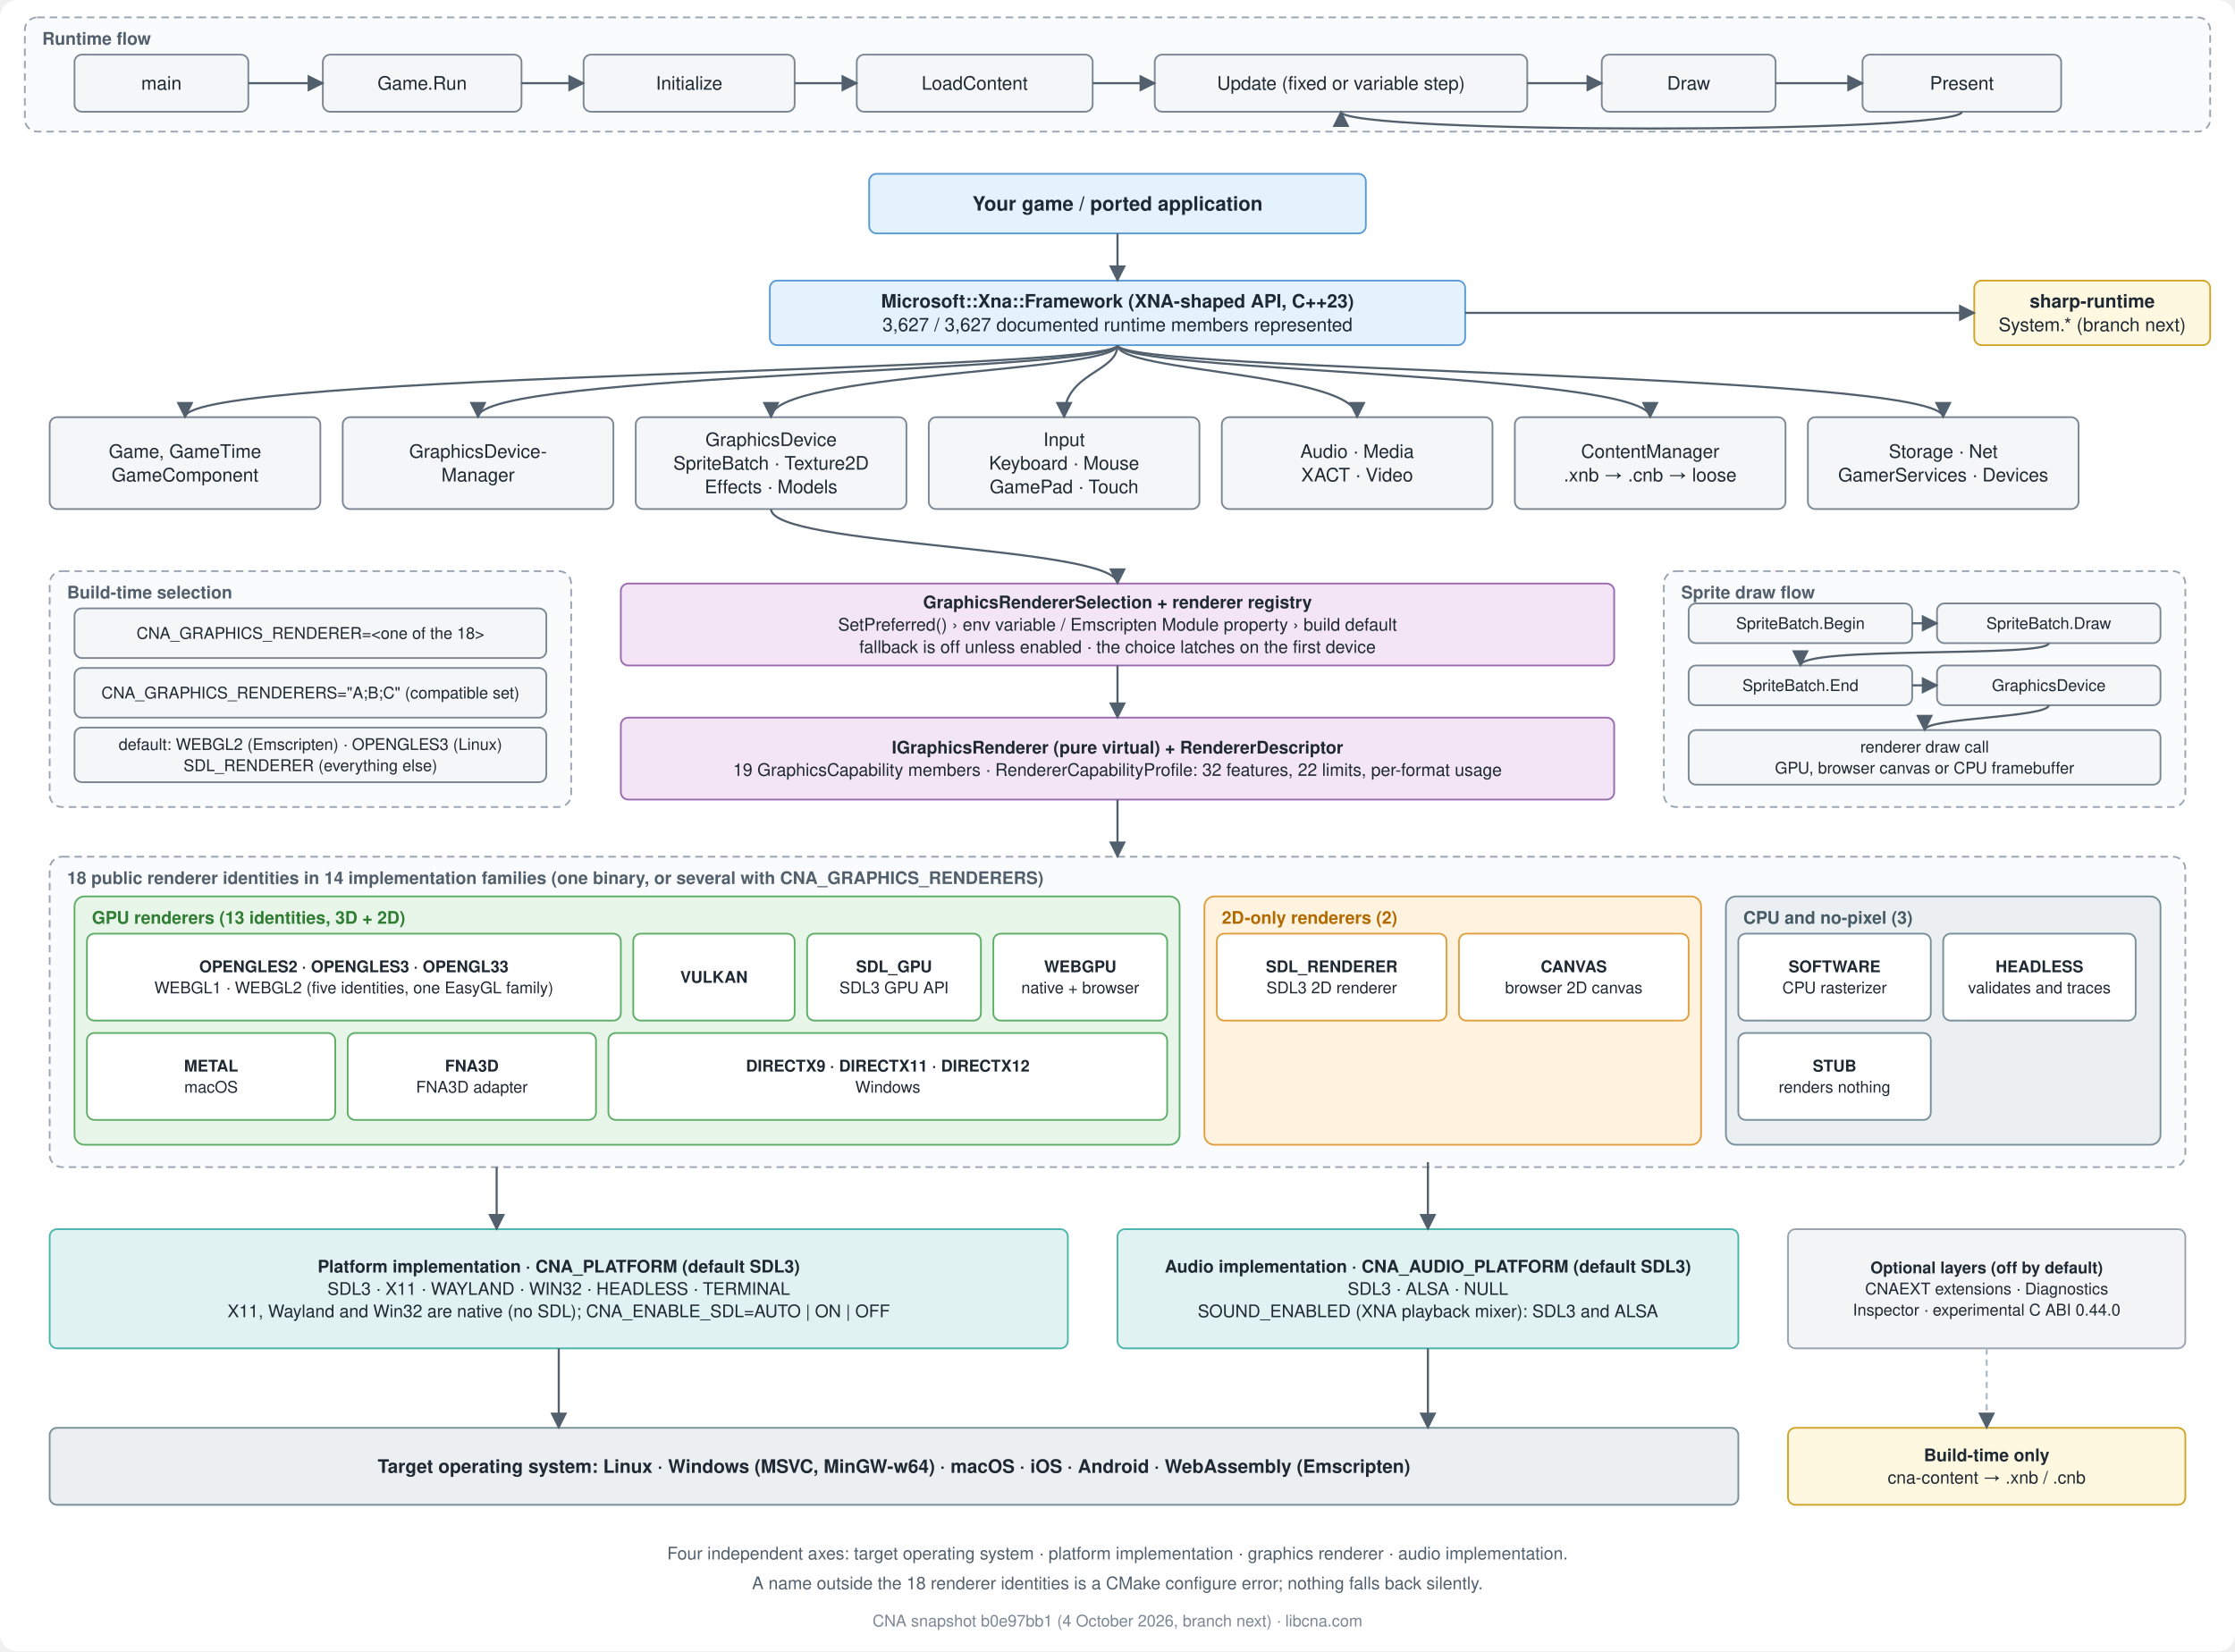
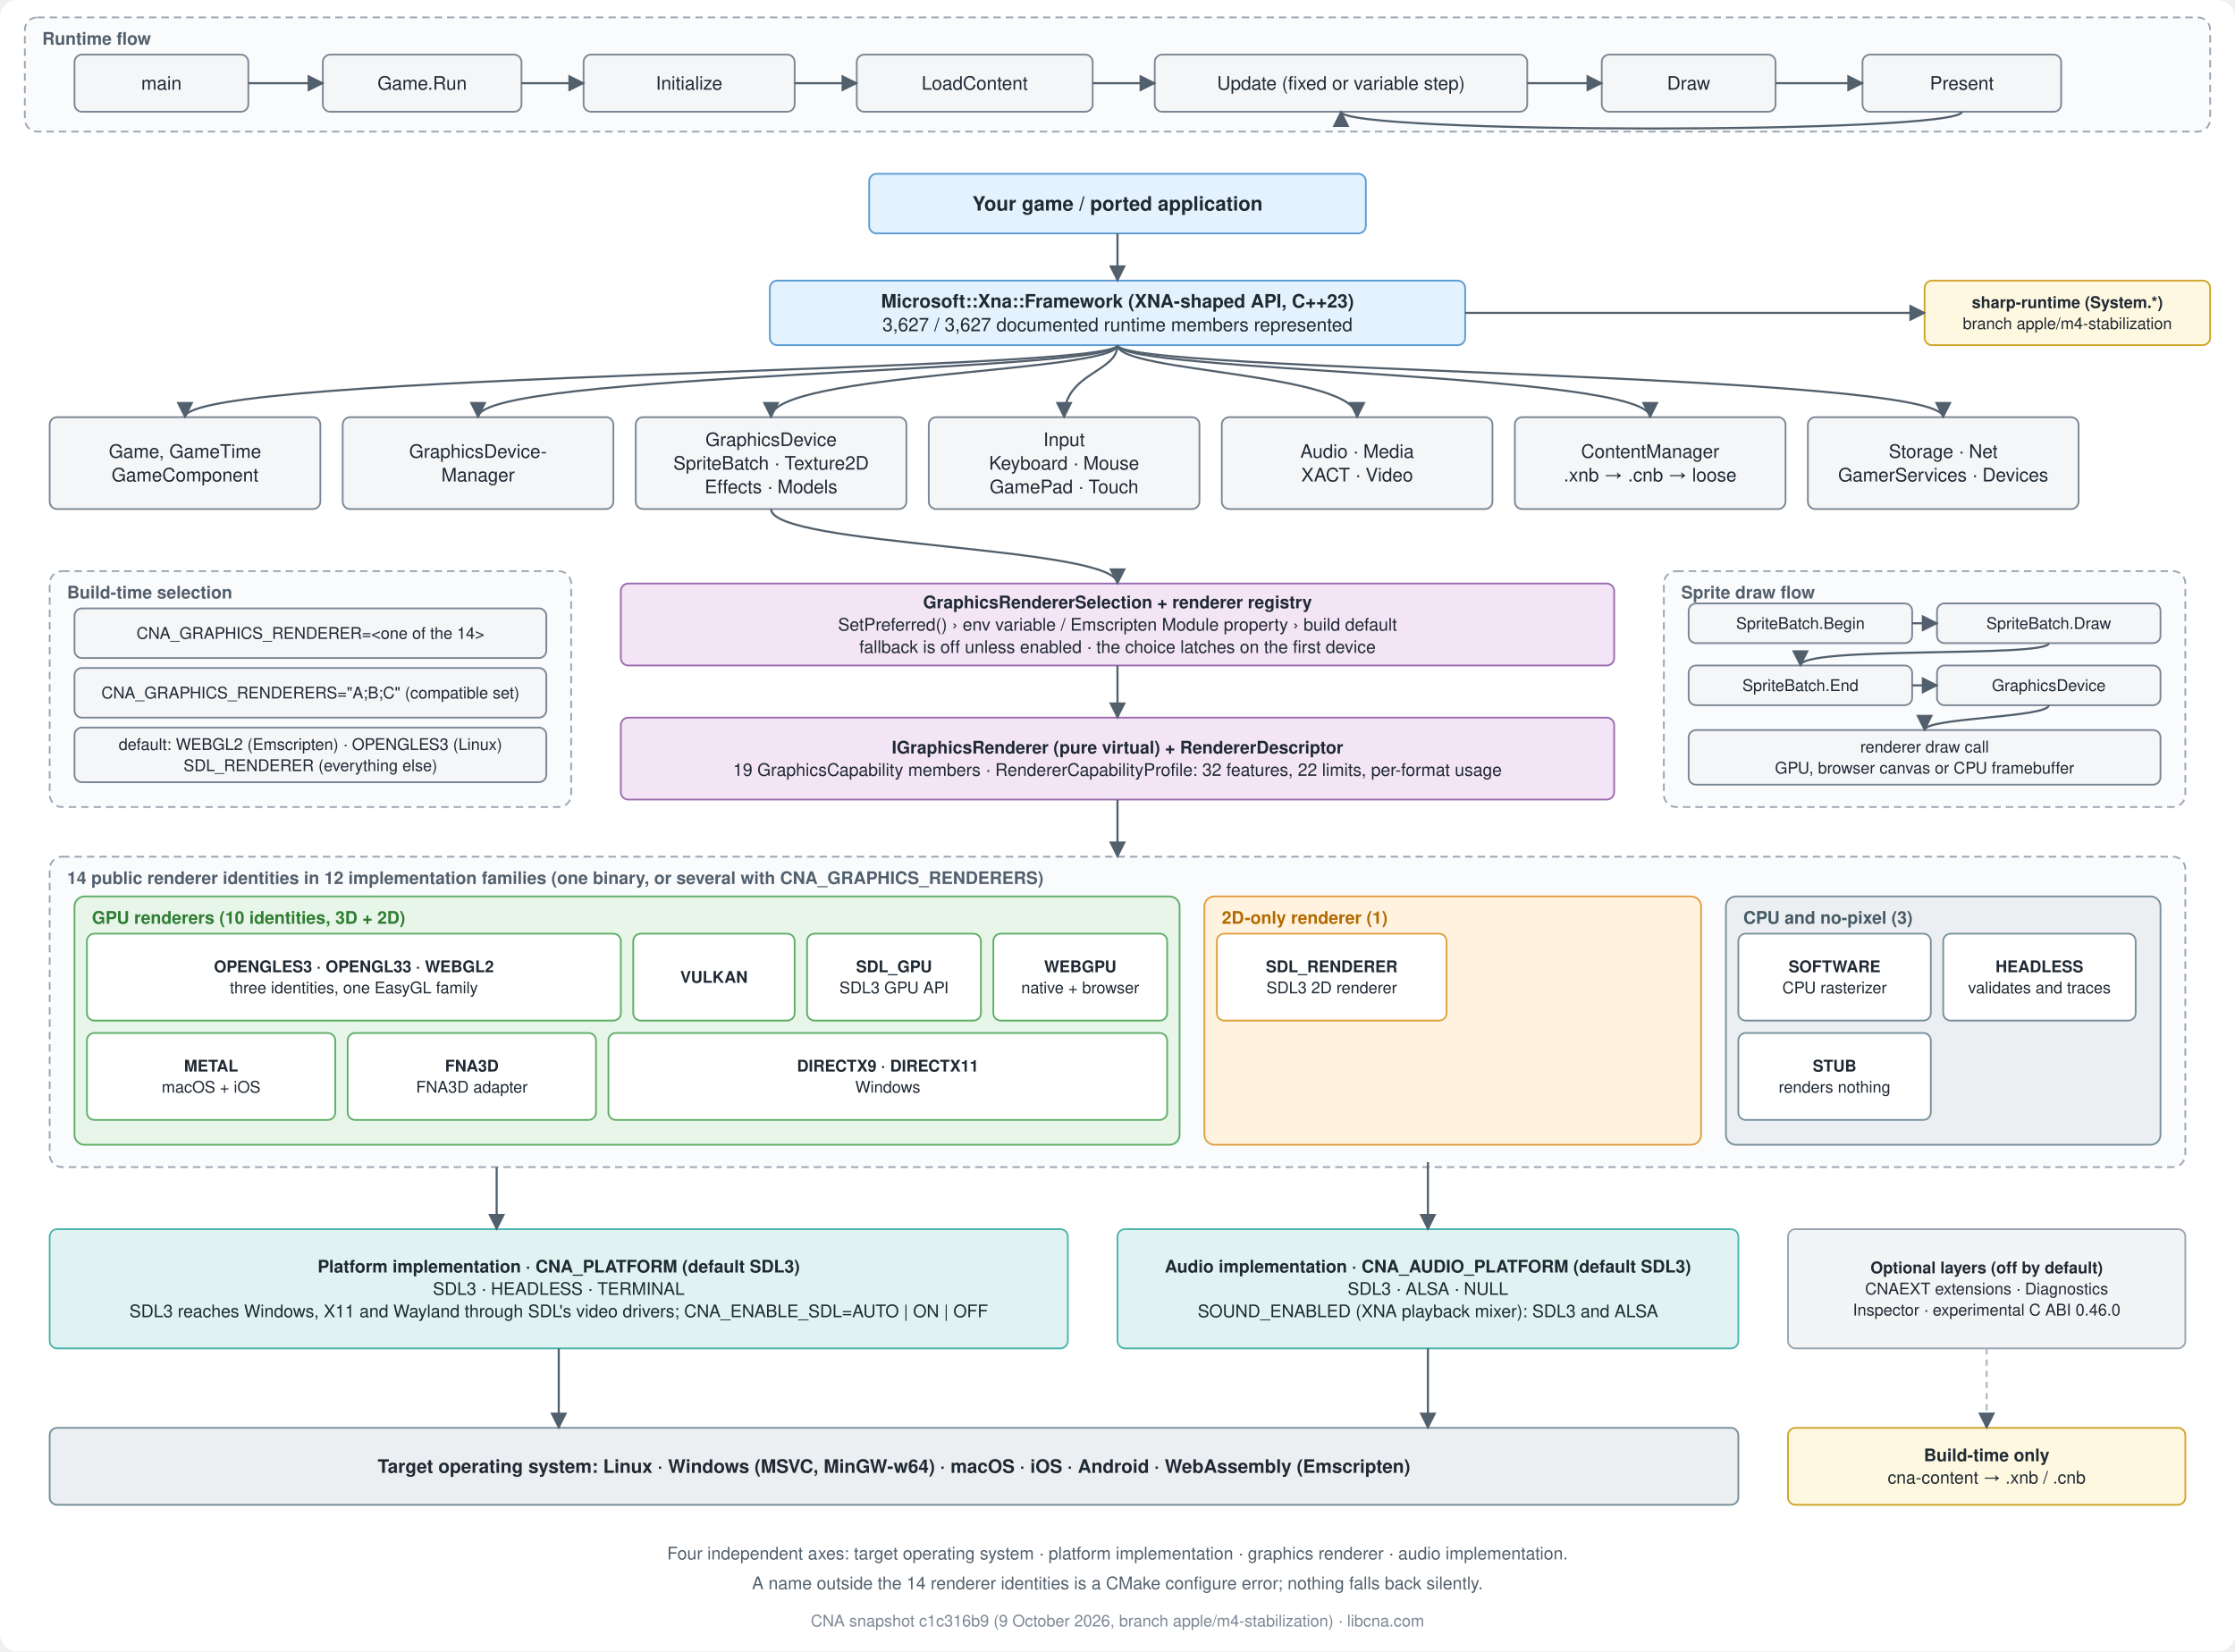
<svg xmlns="http://www.w3.org/2000/svg" viewBox="0 0 1800 1330" width="1800" height="1330" role="img" aria-labelledby="t d">
  <defs>
    <marker id="arr" viewBox="0 0 10 10" refX="9" refY="5" markerWidth="8" markerHeight="8" orient="auto-start-reverse">
      <path d="M0 0 L10 5 L0 10 z" fill="#52606d" />
    </marker>
  </defs>
  <rect width="1800" height="1330" rx="14" fill="#ffffff" />
  <rect x="20" y="14" width="1760" height="92" rx="10" fill="#fafbfc" stroke="#9aa5b1" stroke-width="1.4" stroke-dasharray="6 4" />
  <text x="34" y="36" font-family="Segoe UI, Helvetica, Arial, sans-serif" font-size="14" font-weight="bold" fill="#52606d" text-anchor="start">Runtime flow</text>
  <rect x="60" y="44" width="140" height="46" rx="6" fill="#f4f6f8" stroke="#7b8794" stroke-width="1.4" />
  <text x="130.0" y="72.25" font-family="Segoe UI, Helvetica, Arial, sans-serif" font-size="15" font-weight="normal" fill="#1f2933" text-anchor="middle">main</text>
  <rect x="260" y="44" width="160" height="46" rx="6" fill="#f4f6f8" stroke="#7b8794" stroke-width="1.4" />
  <text x="340.0" y="72.25" font-family="Segoe UI, Helvetica, Arial, sans-serif" font-size="15" font-weight="normal" fill="#1f2933" text-anchor="middle">Game.Run</text>
  <rect x="470" y="44" width="170" height="46" rx="6" fill="#f4f6f8" stroke="#7b8794" stroke-width="1.4" />
  <text x="555.0" y="72.25" font-family="Segoe UI, Helvetica, Arial, sans-serif" font-size="15" font-weight="normal" fill="#1f2933" text-anchor="middle">Initialize</text>
  <rect x="690" y="44" width="190" height="46" rx="6" fill="#f4f6f8" stroke="#7b8794" stroke-width="1.4" />
  <text x="785.0" y="72.25" font-family="Segoe UI, Helvetica, Arial, sans-serif" font-size="15" font-weight="normal" fill="#1f2933" text-anchor="middle">LoadContent</text>
  <rect x="930" y="44" width="300" height="46" rx="6" fill="#f4f6f8" stroke="#7b8794" stroke-width="1.4" />
  <text x="1080.0" y="72.25" font-family="Segoe UI, Helvetica, Arial, sans-serif" font-size="15" font-weight="normal" fill="#1f2933" text-anchor="middle">Update (fixed or variable step)</text>
  <rect x="1290" y="44" width="140" height="46" rx="6" fill="#f4f6f8" stroke="#7b8794" stroke-width="1.4" />
  <text x="1360.0" y="72.25" font-family="Segoe UI, Helvetica, Arial, sans-serif" font-size="15" font-weight="normal" fill="#1f2933" text-anchor="middle">Draw</text>
  <rect x="1500" y="44" width="160" height="46" rx="6" fill="#f4f6f8" stroke="#7b8794" stroke-width="1.4" />
  <text x="1580.0" y="72.25" font-family="Segoe UI, Helvetica, Arial, sans-serif" font-size="15" font-weight="normal" fill="#1f2933" text-anchor="middle">Present</text>
  <line x1="200" y1="67" x2="260" y2="67" stroke="#52606d" stroke-width="1.7" marker-end="url(#arr)" />
  <line x1="420" y1="67" x2="470" y2="67" stroke="#52606d" stroke-width="1.7" marker-end="url(#arr)" />
  <line x1="640" y1="67" x2="690" y2="67" stroke="#52606d" stroke-width="1.7" marker-end="url(#arr)" />
  <line x1="880" y1="67" x2="930" y2="67" stroke="#52606d" stroke-width="1.7" marker-end="url(#arr)" />
  <line x1="1230" y1="67" x2="1290" y2="67" stroke="#52606d" stroke-width="1.7" marker-end="url(#arr)" />
  <line x1="1430" y1="67" x2="1500" y2="67" stroke="#52606d" stroke-width="1.7" marker-end="url(#arr)" />
  <path d="M1580.0 90 C 1580.0 108, 1080.0 108, 1080.0 90" fill="none" stroke="#52606d" stroke-width="1.7" marker-end="url(#arr)" />
  <rect x="700" y="140" width="400" height="48" rx="6" fill="#e3f2fd" stroke="#5b9bd5" stroke-width="1.4" />
  <text x="900.0" y="169.6" font-family="Segoe UI, Helvetica, Arial, sans-serif" font-size="16" font-weight="bold" fill="#1f2933" text-anchor="middle">Your game / ported application</text>
  <rect x="620" y="226" width="560" height="52" rx="6" fill="#e3f2fd" stroke="#5b9bd5" stroke-width="1.4" />
  <text x="900.0" y="247.75" font-family="Segoe UI, Helvetica, Arial, sans-serif" font-size="15" font-weight="bold" fill="#1f2933" text-anchor="middle">Microsoft::Xna::Framework  (XNA-shaped API, C++23)</text>
  <text x="900.0" y="266.75" font-family="Segoe UI, Helvetica, Arial, sans-serif" font-size="15" font-weight="normal" fill="#1f2933" text-anchor="middle">3,627 / 3,627 documented runtime members represented</text>
  <line x1="900.0" y1="188" x2="900.0" y2="226" stroke="#52606d" stroke-width="1.7" marker-end="url(#arr)" />
  <rect x="40" y="336" width="218" height="74" rx="6" fill="#f4f6f8" stroke="#7b8794" stroke-width="1.4" />
  <text x="149.0" y="368.75" font-family="Segoe UI, Helvetica, Arial, sans-serif" font-size="15" font-weight="normal" fill="#1f2933" text-anchor="middle">Game, GameTime</text>
  <text x="149.0" y="387.75" font-family="Segoe UI, Helvetica, Arial, sans-serif" font-size="15" font-weight="normal" fill="#1f2933" text-anchor="middle">GameComponent</text>
  <rect x="276" y="336" width="218" height="74" rx="6" fill="#f4f6f8" stroke="#7b8794" stroke-width="1.4" />
  <text x="385.0" y="368.75" font-family="Segoe UI, Helvetica, Arial, sans-serif" font-size="15" font-weight="normal" fill="#1f2933" text-anchor="middle">GraphicsDevice-</text>
  <text x="385.0" y="387.75" font-family="Segoe UI, Helvetica, Arial, sans-serif" font-size="15" font-weight="normal" fill="#1f2933" text-anchor="middle">Manager</text>
  <rect x="512" y="336" width="218" height="74" rx="6" fill="#f4f6f8" stroke="#7b8794" stroke-width="1.4" />
  <text x="621.0" y="359.25" font-family="Segoe UI, Helvetica, Arial, sans-serif" font-size="15" font-weight="normal" fill="#1f2933" text-anchor="middle">GraphicsDevice</text>
  <text x="621.0" y="378.25" font-family="Segoe UI, Helvetica, Arial, sans-serif" font-size="15" font-weight="normal" fill="#1f2933" text-anchor="middle">SpriteBatch · Texture2D</text>
  <text x="621.0" y="397.25" font-family="Segoe UI, Helvetica, Arial, sans-serif" font-size="15" font-weight="normal" fill="#1f2933" text-anchor="middle">Effects · Models</text>
  <rect x="748" y="336" width="218" height="74" rx="6" fill="#f4f6f8" stroke="#7b8794" stroke-width="1.4" />
  <text x="857.0" y="359.25" font-family="Segoe UI, Helvetica, Arial, sans-serif" font-size="15" font-weight="normal" fill="#1f2933" text-anchor="middle">Input</text>
  <text x="857.0" y="378.25" font-family="Segoe UI, Helvetica, Arial, sans-serif" font-size="15" font-weight="normal" fill="#1f2933" text-anchor="middle">Keyboard · Mouse</text>
  <text x="857.0" y="397.25" font-family="Segoe UI, Helvetica, Arial, sans-serif" font-size="15" font-weight="normal" fill="#1f2933" text-anchor="middle">GamePad · Touch</text>
  <rect x="984" y="336" width="218" height="74" rx="6" fill="#f4f6f8" stroke="#7b8794" stroke-width="1.4" />
  <text x="1093.0" y="368.75" font-family="Segoe UI, Helvetica, Arial, sans-serif" font-size="15" font-weight="normal" fill="#1f2933" text-anchor="middle">Audio · Media</text>
  <text x="1093.0" y="387.75" font-family="Segoe UI, Helvetica, Arial, sans-serif" font-size="15" font-weight="normal" fill="#1f2933" text-anchor="middle">XACT · Video</text>
  <rect x="1220" y="336" width="218" height="74" rx="6" fill="#f4f6f8" stroke="#7b8794" stroke-width="1.4" />
  <text x="1329.0" y="368.75" font-family="Segoe UI, Helvetica, Arial, sans-serif" font-size="15" font-weight="normal" fill="#1f2933" text-anchor="middle">ContentManager</text>
  <text x="1329.0" y="387.75" font-family="Segoe UI, Helvetica, Arial, sans-serif" font-size="15" font-weight="normal" fill="#1f2933" text-anchor="middle">.xnb → .cnb → loose</text>
  <rect x="1456" y="336" width="218" height="74" rx="6" fill="#f4f6f8" stroke="#7b8794" stroke-width="1.4" />
  <text x="1565.0" y="368.75" font-family="Segoe UI, Helvetica, Arial, sans-serif" font-size="15" font-weight="normal" fill="#1f2933" text-anchor="middle">Storage · Net</text>
  <text x="1565.0" y="387.75" font-family="Segoe UI, Helvetica, Arial, sans-serif" font-size="15" font-weight="normal" fill="#1f2933" text-anchor="middle">GamerServices · Devices</text>
  <path d="M900.0 278 C 900.0 300, 149.0 300, 149.0 336" fill="none" stroke="#52606d" stroke-width="1.7" marker-end="url(#arr)" />
  <path d="M900.0 278 C 900.0 300, 385.0 300, 385.0 336" fill="none" stroke="#52606d" stroke-width="1.7" marker-end="url(#arr)" />
  <path d="M900.0 278 C 900.0 300, 621.0 300, 621.0 336" fill="none" stroke="#52606d" stroke-width="1.7" marker-end="url(#arr)" />
  <path d="M900.0 278 C 900.0 300, 857.0 300, 857.0 336" fill="none" stroke="#52606d" stroke-width="1.7" marker-end="url(#arr)" />
  <path d="M900.0 278 C 900.0 300, 1093.0 300, 1093.0 336" fill="none" stroke="#52606d" stroke-width="1.7" marker-end="url(#arr)" />
  <path d="M900.0 278 C 900.0 300, 1329.0 300, 1329.0 336" fill="none" stroke="#52606d" stroke-width="1.7" marker-end="url(#arr)" />
  <path d="M900.0 278 C 900.0 300, 1565.0 300, 1565.0 336" fill="none" stroke="#52606d" stroke-width="1.7" marker-end="url(#arr)" />
-   <rect x="1590" y="226" width="190" height="52" rx="6" fill="#fff8e1" stroke="#d0a52a" stroke-width="1.4" />
-   <text x="1685.0" y="247.75" font-family="Segoe UI, Helvetica, Arial, sans-serif" font-size="15" font-weight="bold" fill="#1f2933" text-anchor="middle">sharp-runtime</text>
-   <text x="1685.0" y="266.75" font-family="Segoe UI, Helvetica, Arial, sans-serif" font-size="15" font-weight="normal" fill="#1f2933" text-anchor="middle">System.* (branch next)</text>
-   <line x1="1180" y1="252" x2="1590" y2="252" stroke="#52606d" stroke-width="1.7" marker-end="url(#arr)" />
+   <rect x="1550" y="226" width="230" height="52" rx="6" fill="#fff8e1" stroke="#d0a52a" stroke-width="1.4" />
+   <text x="1665.0" y="248.05" font-family="Segoe UI, Helvetica, Arial, sans-serif" font-size="13" font-weight="bold" fill="#1f2933" text-anchor="middle">sharp-runtime  (System.*)</text>
+   <text x="1665.0" y="265.05" font-family="Segoe UI, Helvetica, Arial, sans-serif" font-size="13" font-weight="normal" fill="#1f2933" text-anchor="middle">branch apple/m4-stabilization</text>
+   <line x1="1180" y1="252" x2="1550" y2="252" stroke="#52606d" stroke-width="1.7" marker-end="url(#arr)" />
  <rect x="500" y="470" width="800" height="66" rx="6" fill="#f3e5f5" stroke="#9b6bb0" stroke-width="1.4" />
  <text x="900.0" y="489.9" font-family="Segoe UI, Helvetica, Arial, sans-serif" font-size="14" font-weight="bold" fill="#1f2933" text-anchor="middle">GraphicsRendererSelection + renderer registry</text>
  <text x="900.0" y="507.9" font-family="Segoe UI, Helvetica, Arial, sans-serif" font-size="14" font-weight="normal" fill="#1f2933" text-anchor="middle">SetPreferred() › env variable / Emscripten Module property › build default</text>
  <text x="900.0" y="525.9" font-family="Segoe UI, Helvetica, Arial, sans-serif" font-size="14" font-weight="normal" fill="#1f2933" text-anchor="middle">fallback is off unless enabled · the choice latches on the first device</text>
  <path d="M621.0 410 C 621.0 440, 900 440, 900 470" fill="none" stroke="#52606d" stroke-width="1.7" marker-end="url(#arr)" />
  <rect x="500" y="578" width="800" height="66" rx="6" fill="#f3e5f5" stroke="#9b6bb0" stroke-width="1.4" />
  <text x="900.0" y="606.9" font-family="Segoe UI, Helvetica, Arial, sans-serif" font-size="14" font-weight="bold" fill="#1f2933" text-anchor="middle">IGraphicsRenderer  (pure virtual) + RendererDescriptor</text>
  <text x="900.0" y="624.9" font-family="Segoe UI, Helvetica, Arial, sans-serif" font-size="14" font-weight="normal" fill="#1f2933" text-anchor="middle">19 GraphicsCapability members · RendererCapabilityProfile: 32 features, 22 limits, per-format usage</text>
  <line x1="900" y1="536" x2="900" y2="578" stroke="#52606d" stroke-width="1.7" marker-end="url(#arr)" />
  <rect x="40" y="460" width="420" height="190" rx="10" fill="#fafbfc" stroke="#9aa5b1" stroke-width="1.4" stroke-dasharray="6 4" />
  <text x="54" y="482" font-family="Segoe UI, Helvetica, Arial, sans-serif" font-size="14" font-weight="bold" fill="#52606d" text-anchor="start">Build-time selection</text>
  <rect x="60" y="490" width="380" height="40" rx="6" fill="#f4f6f8" stroke="#7b8794" stroke-width="1.4" />
-   <text x="250.0" y="514.55" font-family="Segoe UI, Helvetica, Arial, sans-serif" font-size="13" font-weight="normal" fill="#1f2933" text-anchor="middle">CNA_GRAPHICS_RENDERER=&lt;one of the 18&gt;</text>
+   <text x="250.0" y="514.55" font-family="Segoe UI, Helvetica, Arial, sans-serif" font-size="13" font-weight="normal" fill="#1f2933" text-anchor="middle">CNA_GRAPHICS_RENDERER=&lt;one of the 14&gt;</text>
  <rect x="60" y="538" width="380" height="40" rx="6" fill="#f4f6f8" stroke="#7b8794" stroke-width="1.4" />
  <text x="250.0" y="562.55" font-family="Segoe UI, Helvetica, Arial, sans-serif" font-size="13" font-weight="normal" fill="#1f2933" text-anchor="middle">CNA_GRAPHICS_RENDERERS="A;B;C"  (compatible set)</text>
  <rect x="60" y="586" width="380" height="44" rx="6" fill="#f4f6f8" stroke="#7b8794" stroke-width="1.4" />
  <text x="250.0" y="604.05" font-family="Segoe UI, Helvetica, Arial, sans-serif" font-size="13" font-weight="normal" fill="#1f2933" text-anchor="middle">default: WEBGL2 (Emscripten) · OPENGLES3 (Linux)</text>
  <text x="250.0" y="621.05" font-family="Segoe UI, Helvetica, Arial, sans-serif" font-size="13" font-weight="normal" fill="#1f2933" text-anchor="middle">SDL_RENDERER (everything else)</text>
  <rect x="1340" y="460" width="420" height="190" rx="10" fill="#fafbfc" stroke="#9aa5b1" stroke-width="1.4" stroke-dasharray="6 4" />
  <text x="1354" y="482" font-family="Segoe UI, Helvetica, Arial, sans-serif" font-size="14" font-weight="bold" fill="#52606d" text-anchor="start">Sprite draw flow</text>
  <rect x="1360" y="486" width="180" height="32" rx="6" fill="#f4f6f8" stroke="#7b8794" stroke-width="1.4" />
  <text x="1450.0" y="506.55" font-family="Segoe UI, Helvetica, Arial, sans-serif" font-size="13" font-weight="normal" fill="#1f2933" text-anchor="middle">SpriteBatch.Begin</text>
  <rect x="1560" y="486" width="180" height="32" rx="6" fill="#f4f6f8" stroke="#7b8794" stroke-width="1.4" />
  <text x="1650.0" y="506.55" font-family="Segoe UI, Helvetica, Arial, sans-serif" font-size="13" font-weight="normal" fill="#1f2933" text-anchor="middle">SpriteBatch.Draw</text>
  <rect x="1360" y="536" width="180" height="32" rx="6" fill="#f4f6f8" stroke="#7b8794" stroke-width="1.4" />
  <text x="1450.0" y="556.55" font-family="Segoe UI, Helvetica, Arial, sans-serif" font-size="13" font-weight="normal" fill="#1f2933" text-anchor="middle">SpriteBatch.End</text>
  <rect x="1560" y="536" width="180" height="32" rx="6" fill="#f4f6f8" stroke="#7b8794" stroke-width="1.4" />
  <text x="1650.0" y="556.55" font-family="Segoe UI, Helvetica, Arial, sans-serif" font-size="13" font-weight="normal" fill="#1f2933" text-anchor="middle">GraphicsDevice</text>
  <rect x="1360" y="588" width="380" height="44" rx="6" fill="#f4f6f8" stroke="#7b8794" stroke-width="1.4" />
  <text x="1550.0" y="606.05" font-family="Segoe UI, Helvetica, Arial, sans-serif" font-size="13" font-weight="normal" fill="#1f2933" text-anchor="middle">renderer draw call</text>
  <text x="1550.0" y="623.05" font-family="Segoe UI, Helvetica, Arial, sans-serif" font-size="13" font-weight="normal" fill="#1f2933" text-anchor="middle">GPU, browser canvas or CPU framebuffer</text>
  <line x1="1540" y1="502" x2="1560" y2="502" stroke="#52606d" stroke-width="1.7" marker-end="url(#arr)" />
  <path d="M1650 518 C 1650 530, 1450 520, 1450 536" fill="none" stroke="#52606d" stroke-width="1.7" marker-end="url(#arr)" />
  <line x1="1540" y1="552" x2="1560" y2="552" stroke="#52606d" stroke-width="1.7" marker-end="url(#arr)" />
  <path d="M1650 568 C 1650 578, 1550 578, 1550 588" fill="none" stroke="#52606d" stroke-width="1.7" marker-end="url(#arr)" />
  <rect x="40" y="690" width="1720" height="250" rx="10" fill="#fafbfc" stroke="#9aa5b1" stroke-width="1.4" stroke-dasharray="6 4" />
-   <text x="54" y="712" font-family="Segoe UI, Helvetica, Arial, sans-serif" font-size="14" font-weight="bold" fill="#52606d" text-anchor="start">18 public renderer identities in 14 implementation families  (one binary, or several with CNA_GRAPHICS_RENDERERS)</text>
+   <text x="54" y="712" font-family="Segoe UI, Helvetica, Arial, sans-serif" font-size="14" font-weight="bold" fill="#52606d" text-anchor="start">14 public renderer identities in 12 implementation families  (one binary, or several with CNA_GRAPHICS_RENDERERS)</text>
  <rect x="60" y="722" width="890" height="200" rx="8" fill="#e8f5e9" stroke="#5fae68" stroke-width="1.4" />
-   <text x="74" y="744" font-family="Segoe UI, Helvetica, Arial, sans-serif" font-size="14" font-weight="bold" fill="#2e7d32" text-anchor="start">GPU renderers (13 identities, 3D + 2D)</text>
+   <text x="74" y="744" font-family="Segoe UI, Helvetica, Arial, sans-serif" font-size="14" font-weight="bold" fill="#2e7d32" text-anchor="start">GPU renderers (10 identities, 3D + 2D)</text>
  <rect x="70" y="752" width="430" height="70" rx="6" fill="#ffffff" stroke="#5fae68" stroke-width="1.4" />
-   <text x="285.0" y="783.05" font-family="Segoe UI, Helvetica, Arial, sans-serif" font-size="13" font-weight="bold" fill="#1f2933" text-anchor="middle">OPENGLES2 · OPENGLES3 · OPENGL33</text>
-   <text x="285.0" y="800.05" font-family="Segoe UI, Helvetica, Arial, sans-serif" font-size="13" font-weight="normal" fill="#1f2933" text-anchor="middle">WEBGL1 · WEBGL2   (five identities, one EasyGL family)</text>
+   <text x="285.0" y="783.05" font-family="Segoe UI, Helvetica, Arial, sans-serif" font-size="13" font-weight="bold" fill="#1f2933" text-anchor="middle">OPENGLES3 · OPENGL33 · WEBGL2</text>
+   <text x="285.0" y="800.05" font-family="Segoe UI, Helvetica, Arial, sans-serif" font-size="13" font-weight="normal" fill="#1f2933" text-anchor="middle">three identities, one EasyGL family</text>
  <rect x="510" y="752" width="130" height="70" rx="6" fill="#ffffff" stroke="#5fae68" stroke-width="1.4" />
  <text x="575.0" y="791.55" font-family="Segoe UI, Helvetica, Arial, sans-serif" font-size="13" font-weight="bold" fill="#1f2933" text-anchor="middle">VULKAN</text>
  <rect x="650" y="752" width="140" height="70" rx="6" fill="#ffffff" stroke="#5fae68" stroke-width="1.4" />
  <text x="720.0" y="783.05" font-family="Segoe UI, Helvetica, Arial, sans-serif" font-size="13" font-weight="bold" fill="#1f2933" text-anchor="middle">SDL_GPU</text>
  <text x="720.0" y="800.05" font-family="Segoe UI, Helvetica, Arial, sans-serif" font-size="13" font-weight="normal" fill="#1f2933" text-anchor="middle">SDL3 GPU API</text>
  <rect x="800" y="752" width="140" height="70" rx="6" fill="#ffffff" stroke="#5fae68" stroke-width="1.4" />
  <text x="870.0" y="783.05" font-family="Segoe UI, Helvetica, Arial, sans-serif" font-size="13" font-weight="bold" fill="#1f2933" text-anchor="middle">WEBGPU</text>
  <text x="870.0" y="800.05" font-family="Segoe UI, Helvetica, Arial, sans-serif" font-size="13" font-weight="normal" fill="#1f2933" text-anchor="middle">native + browser</text>
  <rect x="70" y="832" width="200" height="70" rx="6" fill="#ffffff" stroke="#5fae68" stroke-width="1.4" />
  <text x="170.0" y="863.05" font-family="Segoe UI, Helvetica, Arial, sans-serif" font-size="13" font-weight="bold" fill="#1f2933" text-anchor="middle">METAL</text>
-   <text x="170.0" y="880.05" font-family="Segoe UI, Helvetica, Arial, sans-serif" font-size="13" font-weight="normal" fill="#1f2933" text-anchor="middle">macOS</text>
+   <text x="170.0" y="880.05" font-family="Segoe UI, Helvetica, Arial, sans-serif" font-size="13" font-weight="normal" fill="#1f2933" text-anchor="middle">macOS + iOS</text>
  <rect x="280" y="832" width="200" height="70" rx="6" fill="#ffffff" stroke="#5fae68" stroke-width="1.4" />
  <text x="380.0" y="863.05" font-family="Segoe UI, Helvetica, Arial, sans-serif" font-size="13" font-weight="bold" fill="#1f2933" text-anchor="middle">FNA3D</text>
  <text x="380.0" y="880.05" font-family="Segoe UI, Helvetica, Arial, sans-serif" font-size="13" font-weight="normal" fill="#1f2933" text-anchor="middle">FNA3D adapter</text>
  <rect x="490" y="832" width="450" height="70" rx="6" fill="#ffffff" stroke="#5fae68" stroke-width="1.4" />
-   <text x="715.0" y="863.05" font-family="Segoe UI, Helvetica, Arial, sans-serif" font-size="13" font-weight="bold" fill="#1f2933" text-anchor="middle">DIRECTX9 · DIRECTX11 · DIRECTX12</text>
+   <text x="715.0" y="863.05" font-family="Segoe UI, Helvetica, Arial, sans-serif" font-size="13" font-weight="bold" fill="#1f2933" text-anchor="middle">DIRECTX9 · DIRECTX11</text>
  <text x="715.0" y="880.05" font-family="Segoe UI, Helvetica, Arial, sans-serif" font-size="13" font-weight="normal" fill="#1f2933" text-anchor="middle">Windows</text>
  <rect x="970" y="722" width="400" height="200" rx="8" fill="#fff3e0" stroke="#e0a040" stroke-width="1.4" />
-   <text x="984" y="744" font-family="Segoe UI, Helvetica, Arial, sans-serif" font-size="14" font-weight="bold" fill="#b26a00" text-anchor="start">2D-only renderers (2)</text>
+   <text x="984" y="744" font-family="Segoe UI, Helvetica, Arial, sans-serif" font-size="14" font-weight="bold" fill="#b26a00" text-anchor="start">2D-only renderer (1)</text>
  <rect x="980" y="752" width="185" height="70" rx="6" fill="#ffffff" stroke="#e0a040" stroke-width="1.4" />
  <text x="1072.5" y="783.05" font-family="Segoe UI, Helvetica, Arial, sans-serif" font-size="13" font-weight="bold" fill="#1f2933" text-anchor="middle">SDL_RENDERER</text>
  <text x="1072.5" y="800.05" font-family="Segoe UI, Helvetica, Arial, sans-serif" font-size="13" font-weight="normal" fill="#1f2933" text-anchor="middle">SDL3 2D renderer</text>
-   <rect x="1175" y="752" width="185" height="70" rx="6" fill="#ffffff" stroke="#e0a040" stroke-width="1.4" />
-   <text x="1267.5" y="783.05" font-family="Segoe UI, Helvetica, Arial, sans-serif" font-size="13" font-weight="bold" fill="#1f2933" text-anchor="middle">CANVAS</text>
-   <text x="1267.5" y="800.05" font-family="Segoe UI, Helvetica, Arial, sans-serif" font-size="13" font-weight="normal" fill="#1f2933" text-anchor="middle">browser 2D canvas</text>
  <rect x="1390" y="722" width="350" height="200" rx="8" fill="#eceff1" stroke="#78909c" stroke-width="1.4" />
  <text x="1404" y="744" font-family="Segoe UI, Helvetica, Arial, sans-serif" font-size="14" font-weight="bold" fill="#455a64" text-anchor="start">CPU and no-pixel (3)</text>
  <rect x="1400" y="752" width="155" height="70" rx="6" fill="#ffffff" stroke="#78909c" stroke-width="1.4" />
  <text x="1477.5" y="783.05" font-family="Segoe UI, Helvetica, Arial, sans-serif" font-size="13" font-weight="bold" fill="#1f2933" text-anchor="middle">SOFTWARE</text>
  <text x="1477.5" y="800.05" font-family="Segoe UI, Helvetica, Arial, sans-serif" font-size="13" font-weight="normal" fill="#1f2933" text-anchor="middle">CPU rasterizer</text>
  <rect x="1565" y="752" width="155" height="70" rx="6" fill="#ffffff" stroke="#78909c" stroke-width="1.4" />
  <text x="1642.5" y="783.05" font-family="Segoe UI, Helvetica, Arial, sans-serif" font-size="13" font-weight="bold" fill="#1f2933" text-anchor="middle">HEADLESS</text>
  <text x="1642.5" y="800.05" font-family="Segoe UI, Helvetica, Arial, sans-serif" font-size="13" font-weight="normal" fill="#1f2933" text-anchor="middle">validates and traces</text>
  <rect x="1400" y="832" width="155" height="70" rx="6" fill="#ffffff" stroke="#78909c" stroke-width="1.4" />
  <text x="1477.5" y="863.05" font-family="Segoe UI, Helvetica, Arial, sans-serif" font-size="13" font-weight="bold" fill="#1f2933" text-anchor="middle">STUB</text>
  <text x="1477.5" y="880.05" font-family="Segoe UI, Helvetica, Arial, sans-serif" font-size="13" font-weight="normal" fill="#1f2933" text-anchor="middle">renders nothing</text>
  <line x1="900" y1="644" x2="900" y2="690" stroke="#52606d" stroke-width="1.7" marker-end="url(#arr)" />
  <rect x="40" y="990" width="820" height="96" rx="6" fill="#e0f2f1" stroke="#4db6ac" stroke-width="1.4" />
  <text x="450.0" y="1024.9" font-family="Segoe UI, Helvetica, Arial, sans-serif" font-size="14" font-weight="bold" fill="#1f2933" text-anchor="middle">Platform implementation  ·  CNA_PLATFORM  (default SDL3)</text>
-   <text x="450.0" y="1042.9" font-family="Segoe UI, Helvetica, Arial, sans-serif" font-size="14" font-weight="normal" fill="#1f2933" text-anchor="middle">SDL3 · X11 · WAYLAND · WIN32 · HEADLESS · TERMINAL</text>
-   <text x="450.0" y="1060.9" font-family="Segoe UI, Helvetica, Arial, sans-serif" font-size="14" font-weight="normal" fill="#1f2933" text-anchor="middle">X11, Wayland and Win32 are native (no SDL); CNA_ENABLE_SDL=AUTO | ON | OFF</text>
+   <text x="450.0" y="1042.9" font-family="Segoe UI, Helvetica, Arial, sans-serif" font-size="14" font-weight="normal" fill="#1f2933" text-anchor="middle">SDL3 · HEADLESS · TERMINAL</text>
+   <text x="450.0" y="1060.9" font-family="Segoe UI, Helvetica, Arial, sans-serif" font-size="14" font-weight="normal" fill="#1f2933" text-anchor="middle">SDL3 reaches Windows, X11 and Wayland through SDL's video drivers; CNA_ENABLE_SDL=AUTO | ON | OFF</text>
  <rect x="900" y="990" width="500" height="96" rx="6" fill="#e0f2f1" stroke="#4db6ac" stroke-width="1.4" />
  <text x="1150.0" y="1024.9" font-family="Segoe UI, Helvetica, Arial, sans-serif" font-size="14" font-weight="bold" fill="#1f2933" text-anchor="middle">Audio implementation  ·  CNA_AUDIO_PLATFORM  (default SDL3)</text>
  <text x="1150.0" y="1042.9" font-family="Segoe UI, Helvetica, Arial, sans-serif" font-size="14" font-weight="normal" fill="#1f2933" text-anchor="middle">SDL3 · ALSA · NULL</text>
  <text x="1150.0" y="1060.9" font-family="Segoe UI, Helvetica, Arial, sans-serif" font-size="14" font-weight="normal" fill="#1f2933" text-anchor="middle">SOUND_ENABLED (XNA playback mixer): SDL3 and ALSA</text>
  <rect x="1440" y="990" width="320" height="96" rx="6" fill="#f3f4f6" stroke="#9aa5b1" stroke-width="1.4" />
  <text x="1600.0" y="1025.55" font-family="Segoe UI, Helvetica, Arial, sans-serif" font-size="13" font-weight="bold" fill="#1f2933" text-anchor="middle">Optional layers (off by default)</text>
  <text x="1600.0" y="1042.55" font-family="Segoe UI, Helvetica, Arial, sans-serif" font-size="13" font-weight="normal" fill="#1f2933" text-anchor="middle">CNAEXT extensions · Diagnostics</text>
-   <text x="1600.0" y="1059.55" font-family="Segoe UI, Helvetica, Arial, sans-serif" font-size="13" font-weight="normal" fill="#1f2933" text-anchor="middle">Inspector · experimental C ABI 0.44.0</text>
+   <text x="1600.0" y="1059.55" font-family="Segoe UI, Helvetica, Arial, sans-serif" font-size="13" font-weight="normal" fill="#1f2933" text-anchor="middle">Inspector · experimental C ABI 0.46.0</text>
  <line x1="400" y1="940" x2="400" y2="990" stroke="#52606d" stroke-width="1.7" marker-end="url(#arr)" />
  <path d="M1150 936 L1150 990" fill="none" stroke="#52606d" stroke-width="1.7" marker-end="url(#arr)" />
  <rect x="40" y="1150" width="1360" height="62" rx="6" fill="#eceff1" stroke="#78909c" stroke-width="1.4" />
  <text x="720.0" y="1186.25" font-family="Segoe UI, Helvetica, Arial, sans-serif" font-size="15" font-weight="bold" fill="#1f2933" text-anchor="middle">Target operating system:  Linux · Windows (MSVC, MinGW-w64) · macOS · iOS · Android · WebAssembly (Emscripten)</text>
  <line x1="450" y1="1086" x2="450" y2="1150" stroke="#52606d" stroke-width="1.7" marker-end="url(#arr)" />
  <line x1="1150" y1="1086" x2="1150" y2="1150" stroke="#52606d" stroke-width="1.7" marker-end="url(#arr)" />
  <rect x="1440" y="1150" width="320" height="62" rx="6" fill="#fff8e1" stroke="#d0a52a" stroke-width="1.4" />
  <text x="1600.0" y="1176.9" font-family="Segoe UI, Helvetica, Arial, sans-serif" font-size="14" font-weight="bold" fill="#1f2933" text-anchor="middle">Build-time only</text>
  <text x="1600.0" y="1194.9" font-family="Segoe UI, Helvetica, Arial, sans-serif" font-size="14" font-weight="normal" fill="#1f2933" text-anchor="middle">cna-content → .xnb / .cnb</text>
  <line x1="1600" y1="1086" x2="1600" y2="1150" stroke="#b0bcc5" stroke-width="1.7" stroke-dasharray="5 4" marker-end="url(#arr)" />
  <text x="900" y="1256" font-family="Segoe UI, Helvetica, Arial, sans-serif" font-size="14" font-weight="normal" fill="#52606d" text-anchor="middle">Four independent axes: target operating system · platform implementation · graphics renderer · audio implementation.</text>
-   <text x="900" y="1280" font-family="Segoe UI, Helvetica, Arial, sans-serif" font-size="14" font-weight="normal" fill="#52606d" text-anchor="middle">A name outside the 18 renderer identities is a CMake configure error; nothing falls back silently.</text>
-   <text x="900" y="1310" font-family="Segoe UI, Helvetica, Arial, sans-serif" font-size="13" font-weight="normal" fill="#7b8794" text-anchor="middle">CNA snapshot b0e97bb1 (4 October 2026, branch next)  ·  libcna.com</text>
+   <text x="900" y="1280" font-family="Segoe UI, Helvetica, Arial, sans-serif" font-size="14" font-weight="normal" fill="#52606d" text-anchor="middle">A name outside the 14 renderer identities is a CMake configure error; nothing falls back silently.</text>
+   <text x="900" y="1310" font-family="Segoe UI, Helvetica, Arial, sans-serif" font-size="13" font-weight="normal" fill="#7b8794" text-anchor="middle">CNA snapshot c1c316b9 (9 October 2026, branch apple/m4-stabilization)  ·  libcna.com</text>
</svg>
